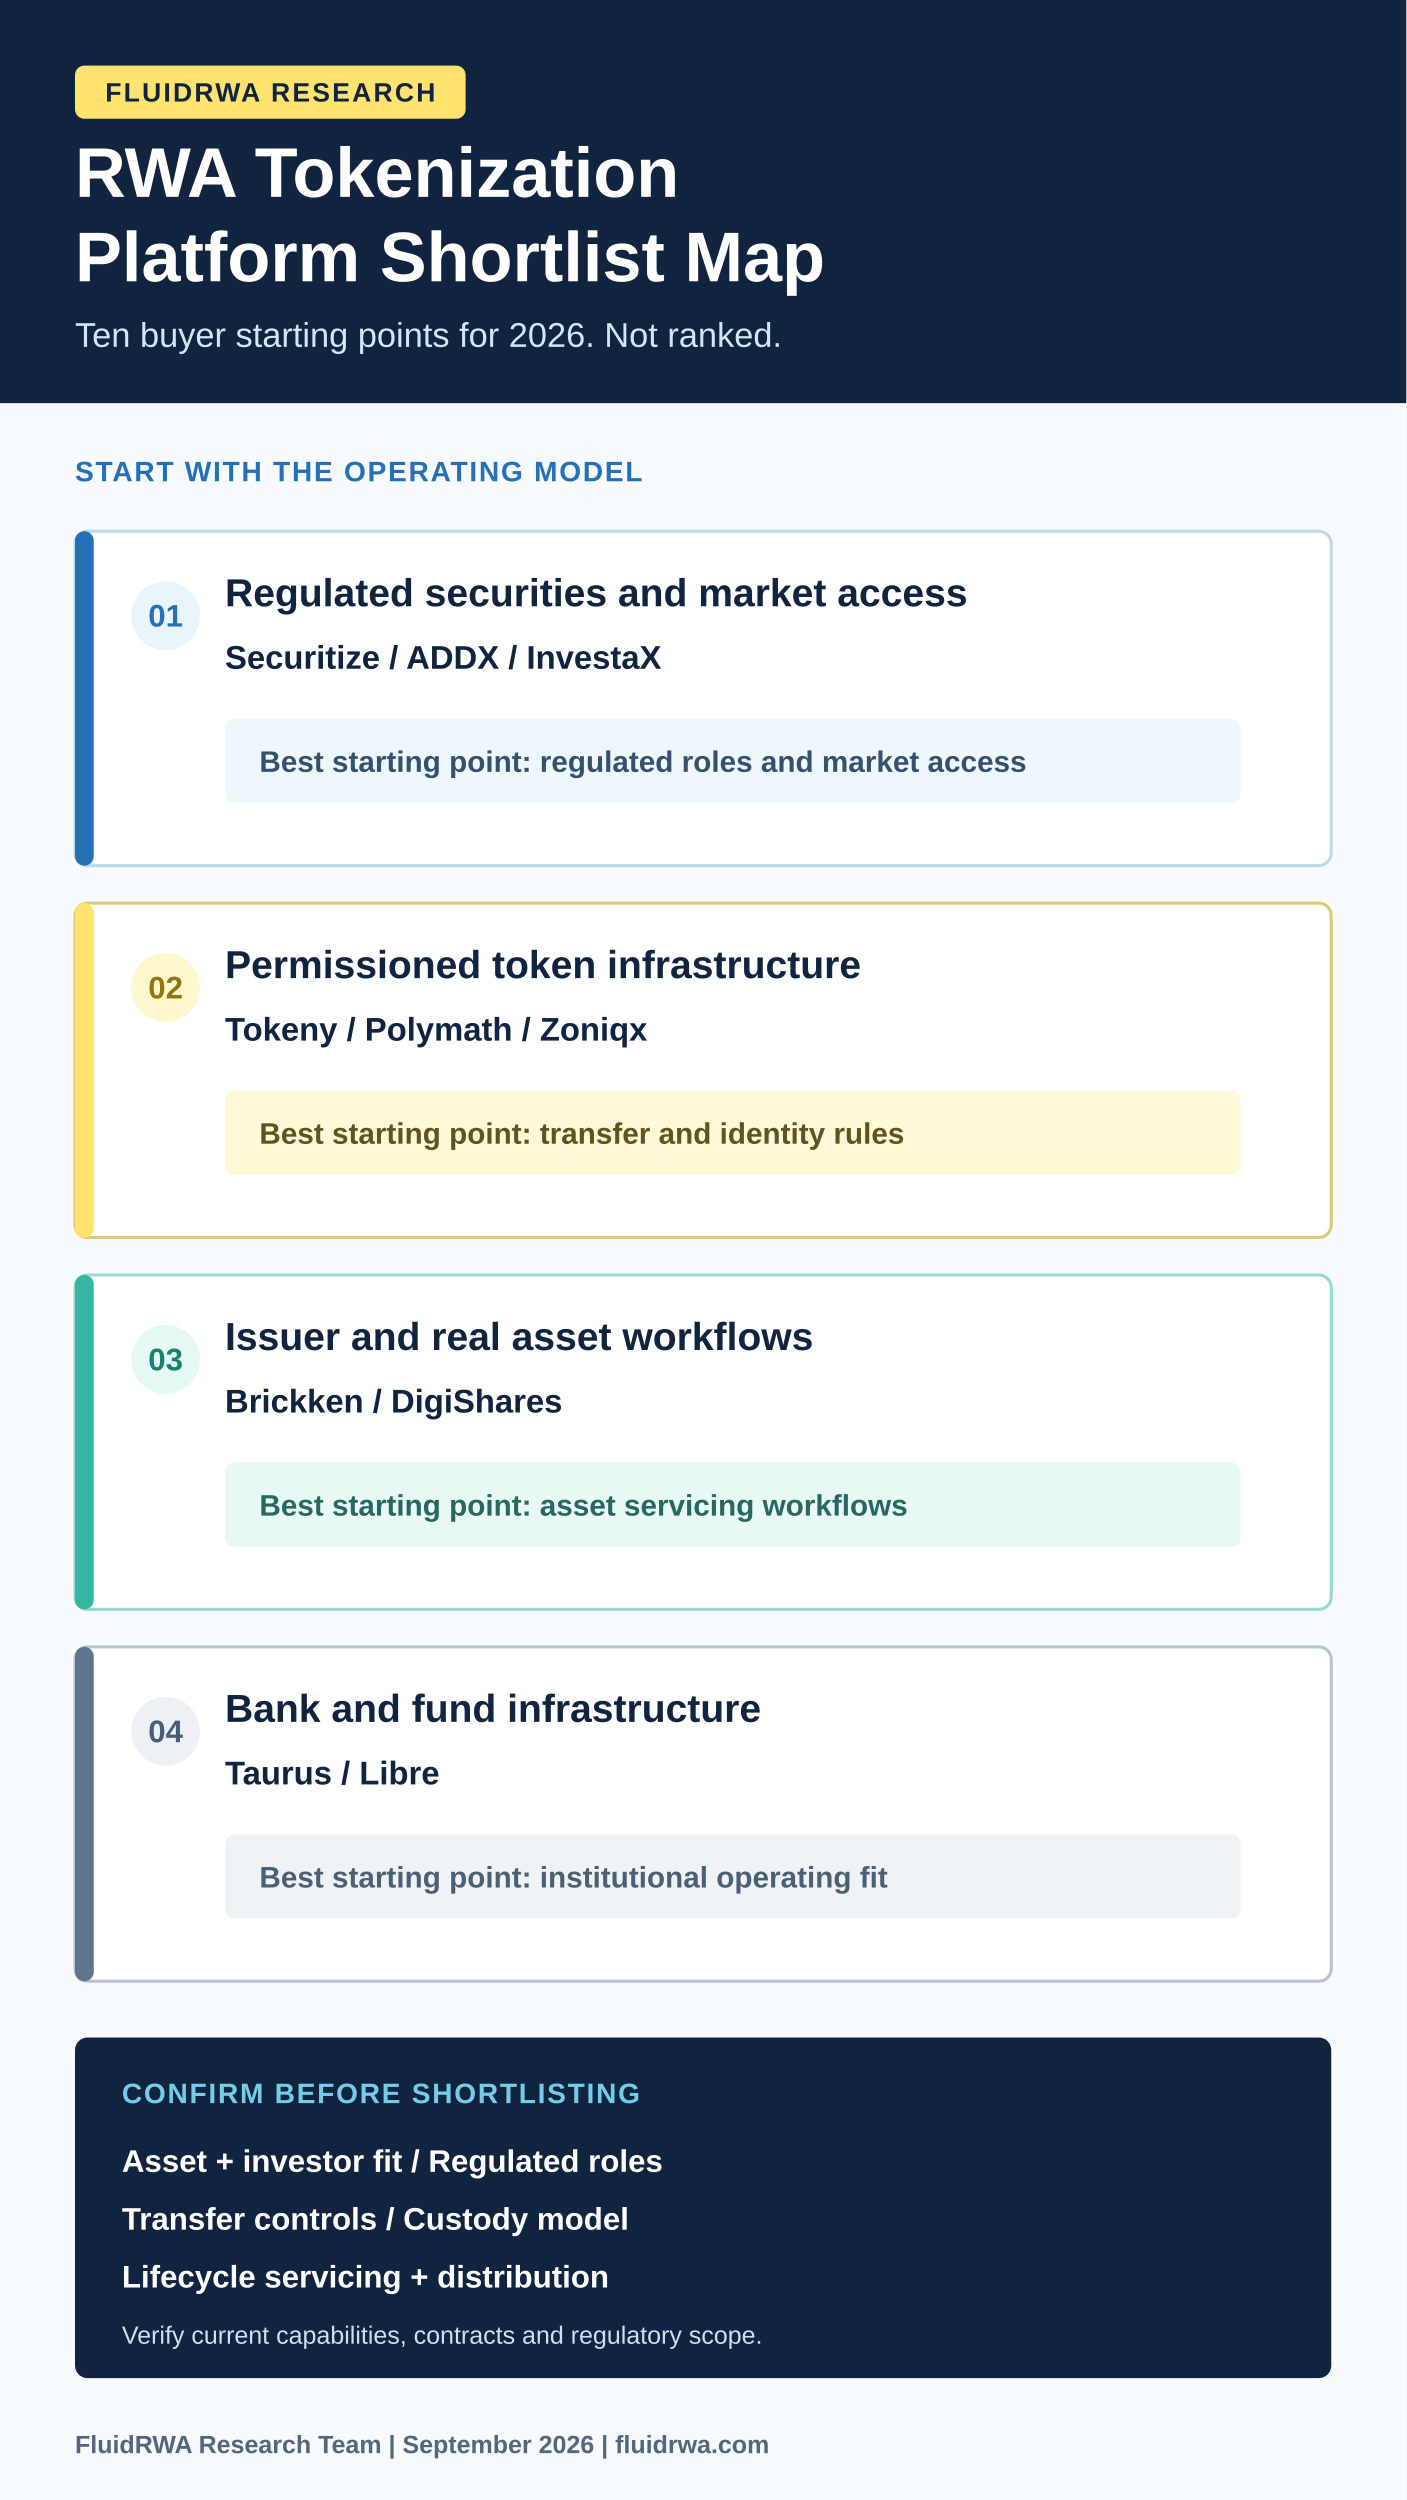
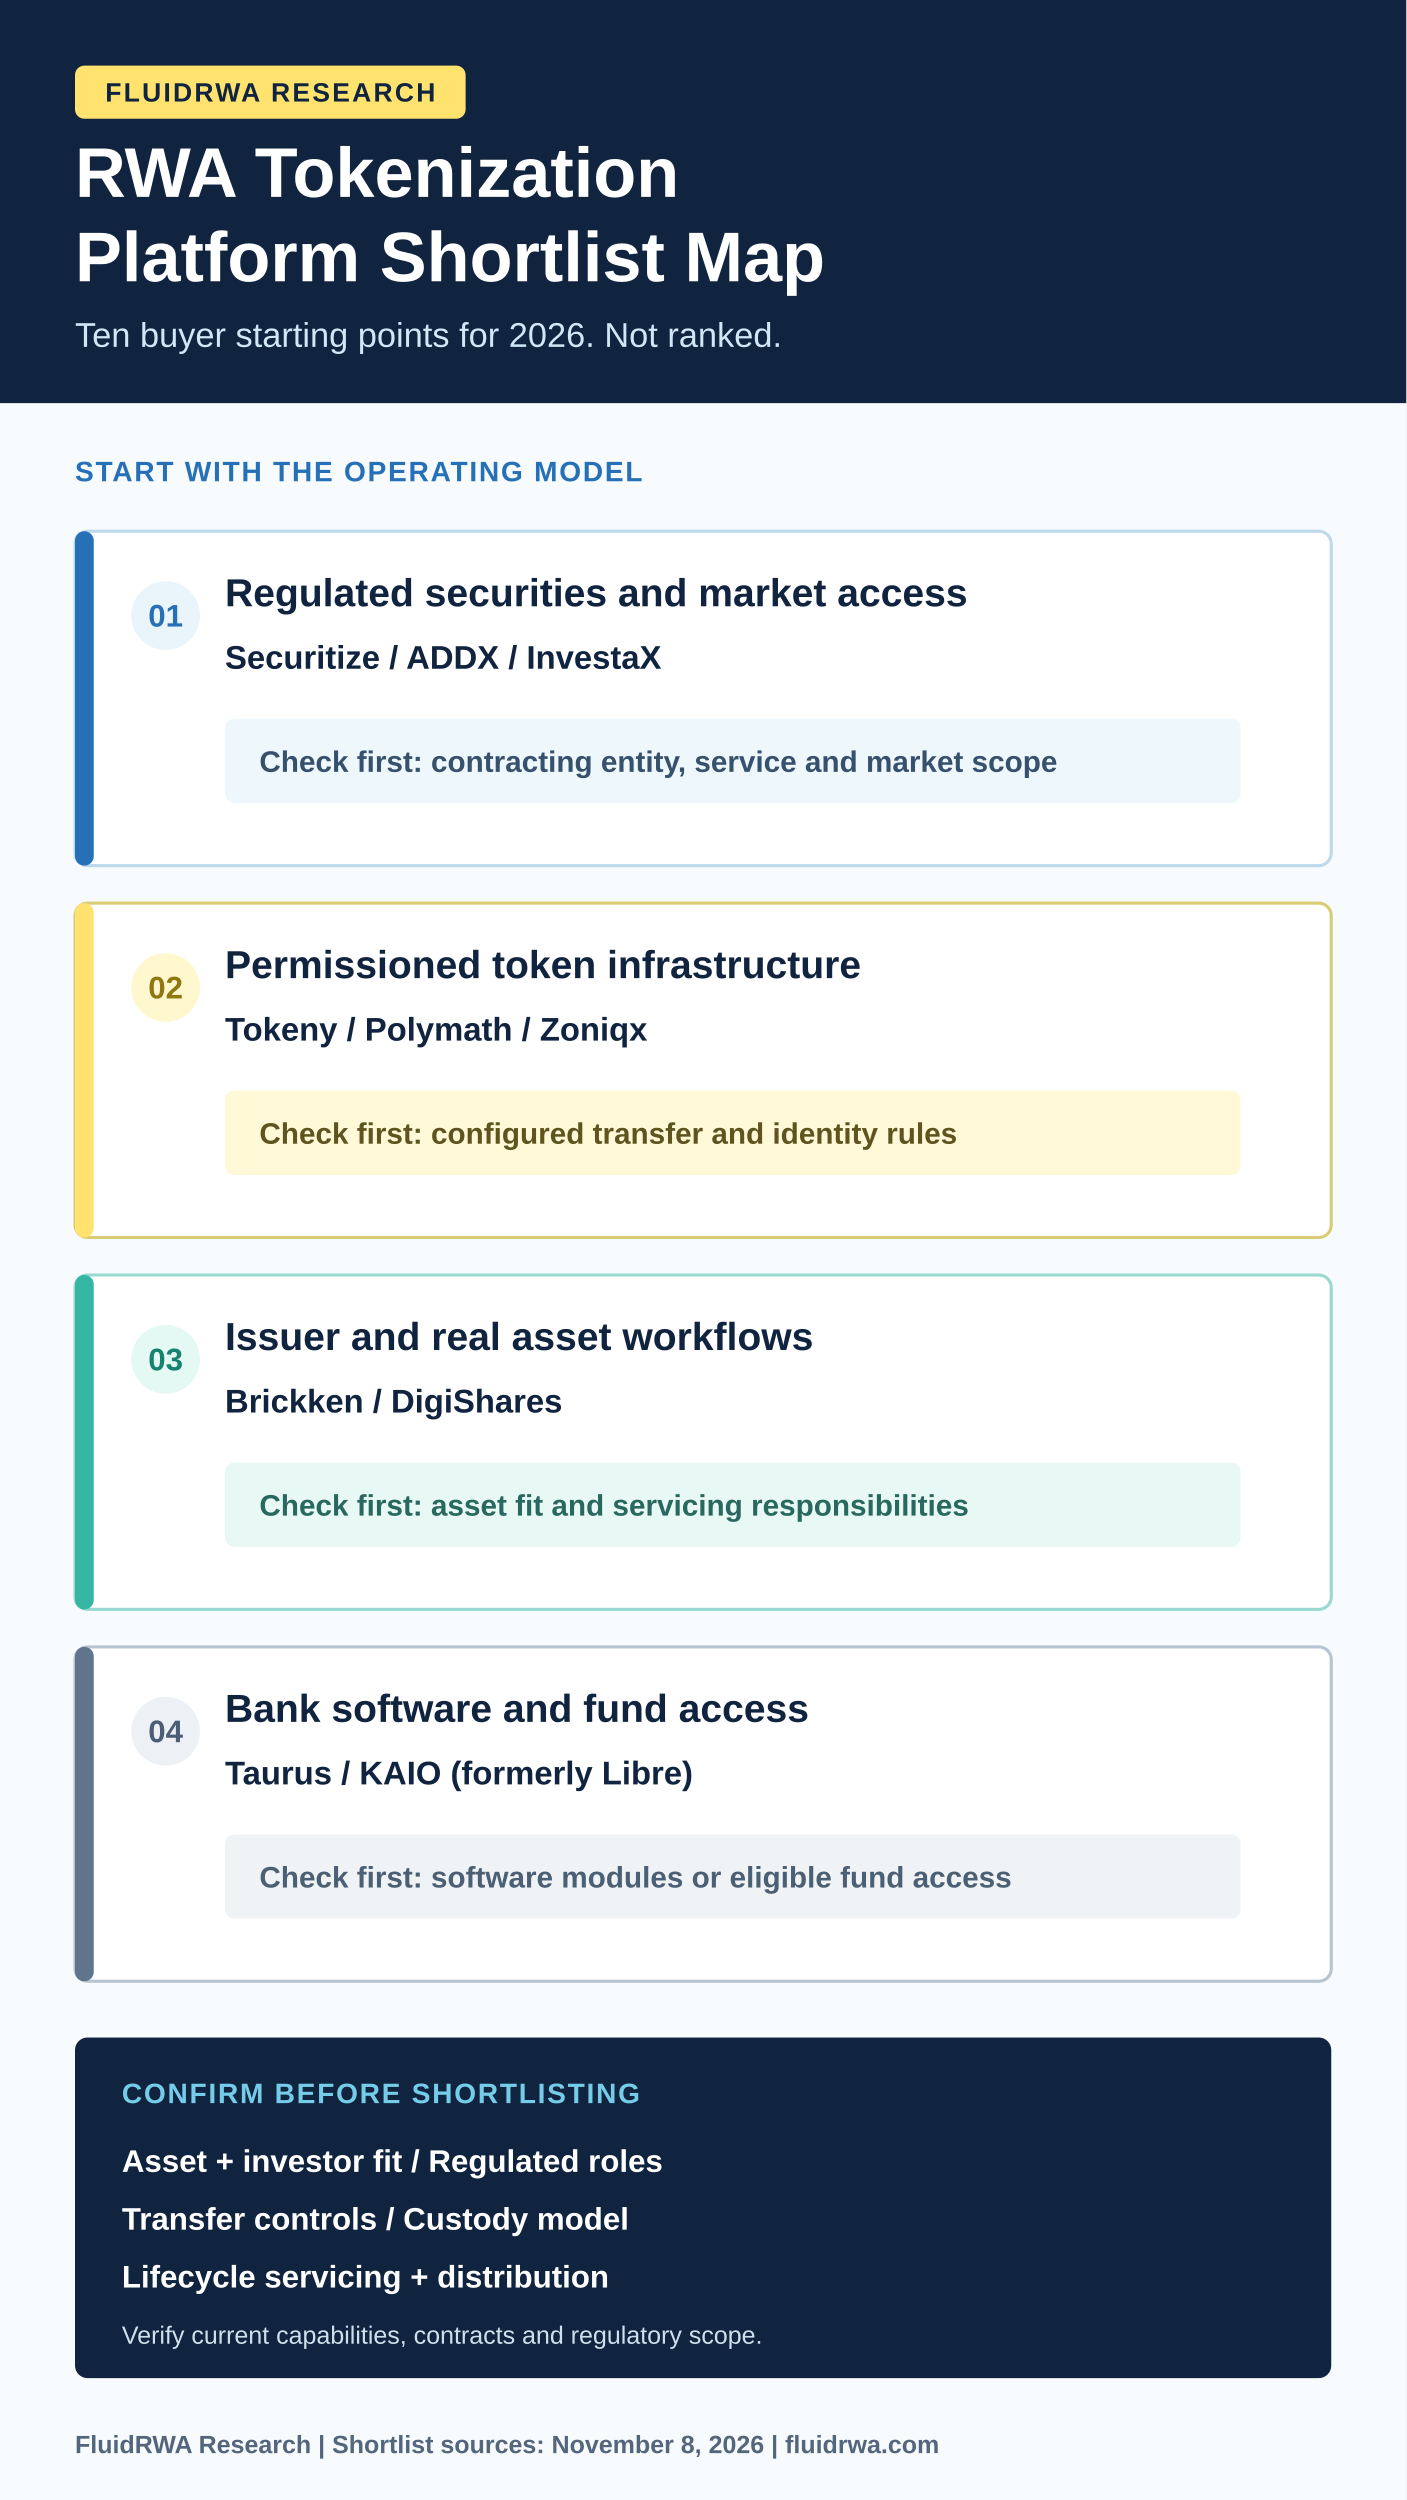
<svg xmlns="http://www.w3.org/2000/svg" width="900" height="1600" viewBox="0 0 900 1600" role="img" aria-labelledby="title desc">
  <rect width="900" height="1600" fill="#f7fbfd" />
  <rect width="900" height="258" fill="#10233f" />
  <rect x="48" y="42" width="250" height="34" rx="6" fill="#ffe36e" />
  <text x="173" y="65" text-anchor="middle" font-family="Arial, sans-serif" font-size="17" font-weight="700" fill="#10233f" letter-spacing="1.4">FLUIDRWA RESEARCH</text>
  <text x="48" y="126" font-family="Arial, sans-serif" font-size="45" font-weight="800" fill="#ffffff">RWA Tokenization</text>
  <text x="48" y="180" font-family="Arial, sans-serif" font-size="45" font-weight="800" fill="#ffffff">Platform Shortlist Map</text>
  <text x="48" y="222" font-family="Arial, sans-serif" font-size="22" fill="#cfe8f6">Ten buyer starting points for 2026. Not ranked.</text>
  <text x="48" y="308" font-family="Arial, sans-serif" font-size="18" font-weight="800" fill="#2670b7" letter-spacing="1.1">START WITH THE OPERATING MODEL</text>
  <g transform="translate(48 340)">
    <rect width="804" height="214" rx="8" fill="#ffffff" stroke="#bdd9ec" stroke-width="2" />
    <rect width="12" height="214" rx="6" fill="#2670b7" />
    <circle cx="58" cy="54" r="22" fill="#e9f4fb" />
    <text x="58" y="61" text-anchor="middle" font-family="Arial, sans-serif" font-size="20" font-weight="800" fill="#2670b7">01</text>
    <text x="96" y="48" font-family="Arial, sans-serif" font-size="25" font-weight="800" fill="#10233f">Regulated securities and market access</text>
    <text x="96" y="88" font-family="Arial, sans-serif" font-size="21" font-weight="800" fill="#10233f">Securitize  /  ADDX  /  InvestaX</text>
    <rect x="96" y="120" width="650" height="54" rx="6" fill="#eef7fc" />
-     <text x="118" y="154" font-family="Arial, sans-serif" font-size="19" font-weight="700" fill="#36516d">Best starting point: regulated roles and market access</text>
+     <text x="118" y="154" font-family="Arial, sans-serif" font-size="19" font-weight="700" fill="#36516d">Check first: contracting entity, service and market scope</text>
  </g>
  <g transform="translate(48 578)">
    <rect width="804" height="214" rx="8" fill="#ffffff" stroke="#d9cc76" stroke-width="2" />
    <rect width="12" height="214" rx="6" fill="#ffe36e" />
    <circle cx="58" cy="54" r="22" fill="#fff8ce" />
    <text x="58" y="61" text-anchor="middle" font-family="Arial, sans-serif" font-size="20" font-weight="800" fill="#8f7711">02</text>
    <text x="96" y="48" font-family="Arial, sans-serif" font-size="25" font-weight="800" fill="#10233f">Permissioned token infrastructure</text>
    <text x="96" y="88" font-family="Arial, sans-serif" font-size="21" font-weight="800" fill="#10233f">Tokeny  /  Polymath  /  Zoniqx</text>
    <rect x="96" y="120" width="650" height="54" rx="6" fill="#fff9d8" />
-     <text x="118" y="154" font-family="Arial, sans-serif" font-size="19" font-weight="700" fill="#5f541f">Best starting point: transfer and identity rules</text>
+     <text x="118" y="154" font-family="Arial, sans-serif" font-size="19" font-weight="700" fill="#5f541f">Check first: configured transfer and identity rules</text>
  </g>
  <g transform="translate(48 816)">
    <rect width="804" height="214" rx="8" fill="#ffffff" stroke="#99d9cf" stroke-width="2" />
    <rect width="12" height="214" rx="6" fill="#35b6a3" />
    <circle cx="58" cy="54" r="22" fill="#e4f8f4" />
    <text x="58" y="61" text-anchor="middle" font-family="Arial, sans-serif" font-size="20" font-weight="800" fill="#168270">03</text>
    <text x="96" y="48" font-family="Arial, sans-serif" font-size="25" font-weight="800" fill="#10233f">Issuer and real asset workflows</text>
    <text x="96" y="88" font-family="Arial, sans-serif" font-size="21" font-weight="800" fill="#10233f">Brickken  /  DigiShares</text>
    <rect x="96" y="120" width="650" height="54" rx="6" fill="#e8f8f5" />
-     <text x="118" y="154" font-family="Arial, sans-serif" font-size="19" font-weight="700" fill="#28685f">Best starting point: asset servicing workflows</text>
+     <text x="118" y="154" font-family="Arial, sans-serif" font-size="19" font-weight="700" fill="#28685f">Check first: asset fit and servicing responsibilities</text>
  </g>
  <g transform="translate(48 1054)">
    <rect width="804" height="214" rx="8" fill="#ffffff" stroke="#b8c4d2" stroke-width="2" />
    <rect width="12" height="214" rx="6" fill="#60748c" />
    <circle cx="58" cy="54" r="22" fill="#edf1f5" />
    <text x="58" y="61" text-anchor="middle" font-family="Arial, sans-serif" font-size="20" font-weight="800" fill="#4a5f77">04</text>
-     <text x="96" y="48" font-family="Arial, sans-serif" font-size="25" font-weight="800" fill="#10233f">Bank and fund infrastructure</text>
-     <text x="96" y="88" font-family="Arial, sans-serif" font-size="21" font-weight="800" fill="#10233f">Taurus  /  Libre</text>
+     <text x="96" y="48" font-family="Arial, sans-serif" font-size="25" font-weight="800" fill="#10233f">Bank software and fund access</text>
+     <text x="96" y="88" font-family="Arial, sans-serif" font-size="21" font-weight="800" fill="#10233f">Taurus  /  KAIO (formerly Libre)</text>
    <rect x="96" y="120" width="650" height="54" rx="6" fill="#f0f3f6" />
-     <text x="118" y="154" font-family="Arial, sans-serif" font-size="19" font-weight="700" fill="#4c6075">Best starting point: institutional operating fit</text>
+     <text x="118" y="154" font-family="Arial, sans-serif" font-size="19" font-weight="700" fill="#4c6075">Check first: software modules or eligible fund access</text>
  </g>
  <rect x="48" y="1304" width="804" height="218" rx="8" fill="#10233f" />
  <text x="78" y="1346" font-family="Arial, sans-serif" font-size="18" font-weight="800" fill="#75cce8" letter-spacing="1.1">CONFIRM BEFORE SHORTLISTING</text>
  <text x="78" y="1390" font-family="Arial, sans-serif" font-size="20" font-weight="700" fill="#ffffff">Asset + investor fit  /  Regulated roles</text>
  <text x="78" y="1427" font-family="Arial, sans-serif" font-size="20" font-weight="700" fill="#ffffff">Transfer controls  /  Custody model</text>
  <text x="78" y="1464" font-family="Arial, sans-serif" font-size="20" font-weight="700" fill="#ffffff">Lifecycle servicing + distribution</text>
  <text x="78" y="1500" font-family="Arial, sans-serif" font-size="16" fill="#cfe0ed">Verify current capabilities, contracts and regulatory scope.</text>
-   <text x="48" y="1570" font-family="Arial, sans-serif" font-size="16" font-weight="700" fill="#53667d">FluidRWA Research Team  |  September 2026  |  fluidrwa.com</text>
+   <text x="48" y="1570" font-family="Arial, sans-serif" font-size="16" font-weight="700" fill="#53667d">FluidRWA Research  |  Shortlist sources: November 8, 2026  |  fluidrwa.com</text>
</svg>
